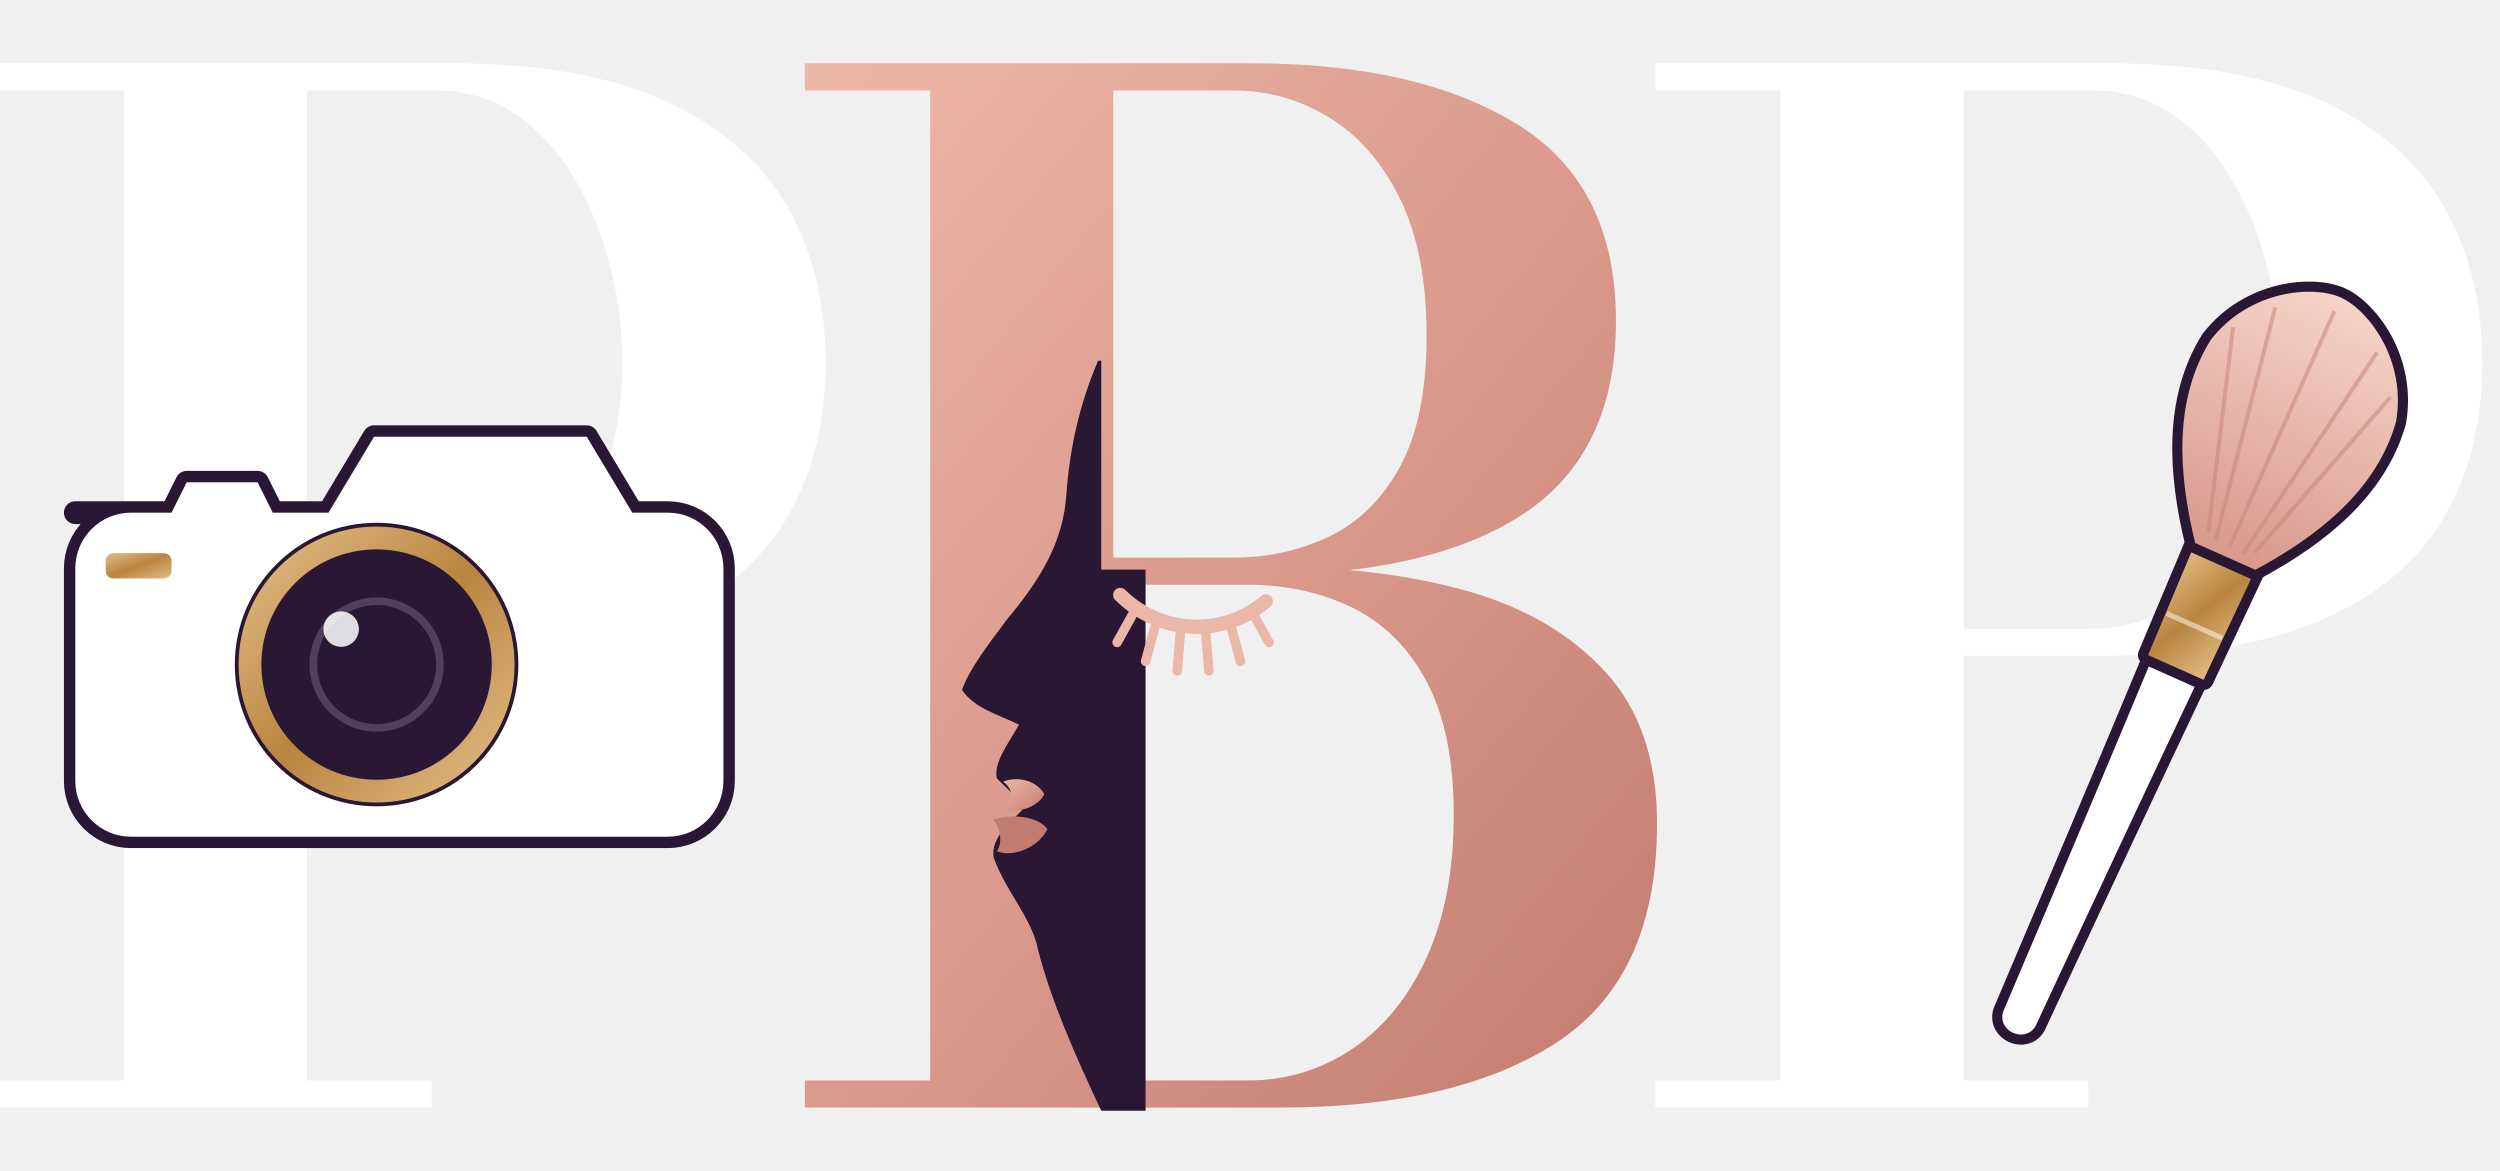
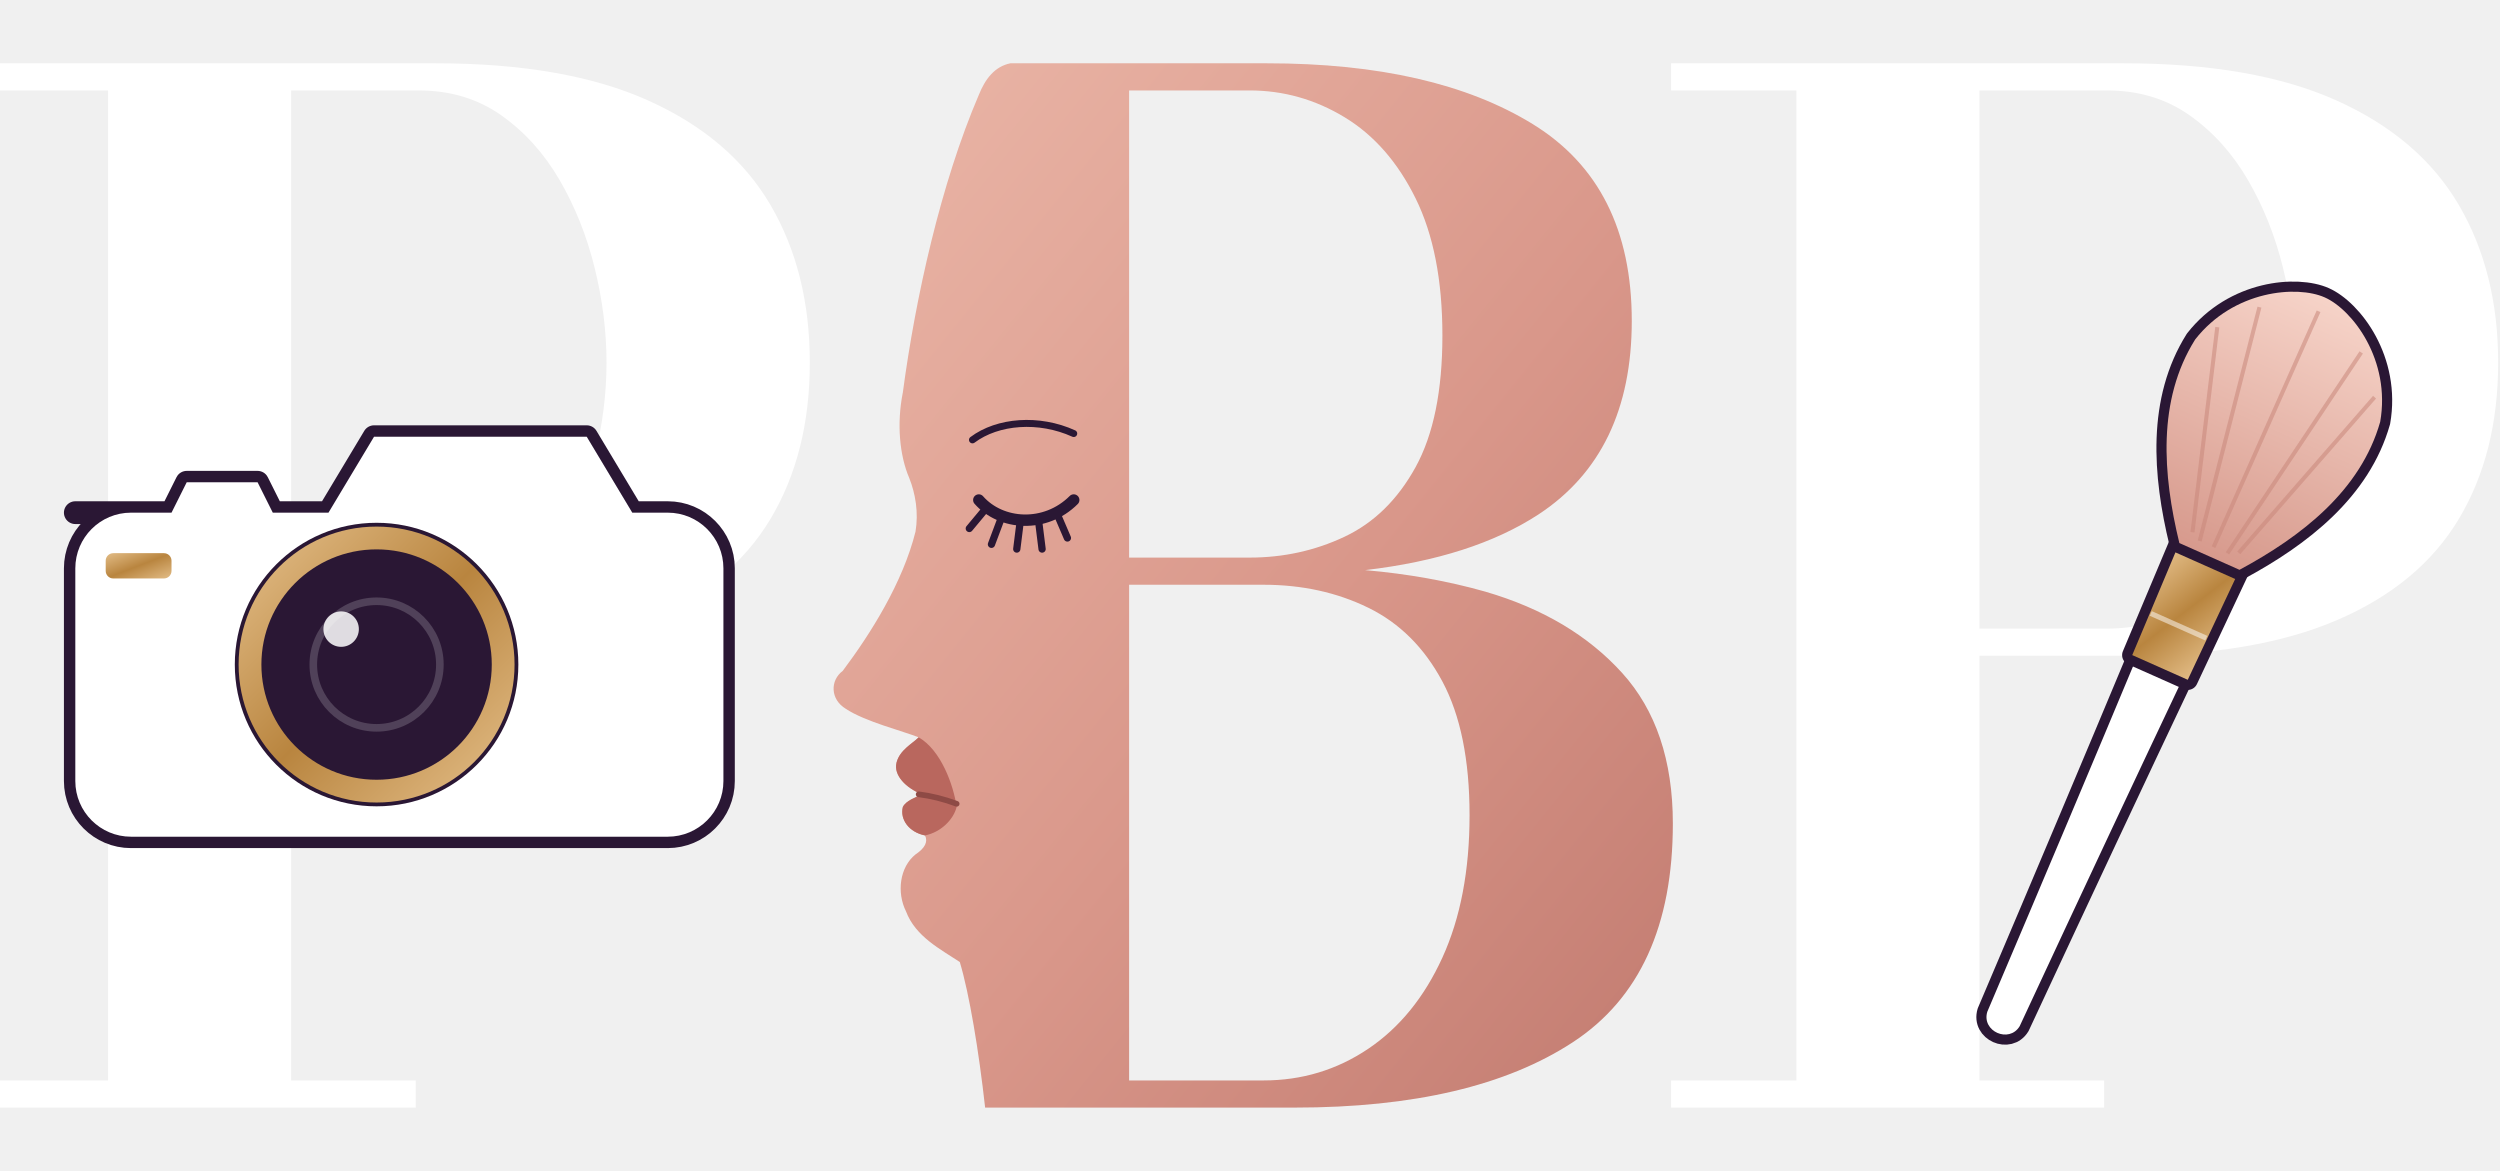
<svg xmlns="http://www.w3.org/2000/svg" viewBox="108 290 790 370" role="img" aria-label="Pics Beauty Pros">
  <defs>
    <linearGradient id="pbp-rose" x1="0" y1="0" x2="1" y2="1">
      <stop offset="0" stop-color="#EBB7A8" />
      <stop offset=".55" stop-color="#D9978A" />
      <stop offset="1" stop-color="#C27B70" />
    </linearGradient>
    <linearGradient id="pbp-gold" x1="0" y1="0" x2="1" y2="1">
      <stop offset="0" stop-color="#E2BC86" />
      <stop offset=".5" stop-color="#B9853F" />
      <stop offset="1" stop-color="#E2BC86" />
    </linearGradient>
    <linearGradient id="pbp-bristle" x1="0" y1="0" x2="0" y2="1">
      <stop offset="0" stop-color="#F6D3C8" />
      <stop offset="1" stop-color="#D79A8D" />
    </linearGradient>
  </defs>
-   <g transform="translate(96.1 0)">
+   <g transform="translate(91.1 0)">
    <path d="M11.44 310L154.44 310Q195.58 310 221.76 321.77Q247.94 333.54 260.37 354.77Q272.80 376 272.80 404.60L272.80 404.60Q272.80 433.20 260.37 453.99Q247.94 474.78 221.76 486Q195.58 497.22 154.44 497.22L154.44 497.22L108.90 497.22L108.90 631.42L148.28 631.42L148.28 640L11.44 640L11.44 631.42L51.04 631.42L51.04 318.58L11.44 318.58L11.44 310ZM108.90 318.58L108.90 488.64L149.16 488.64Q164.12 488.64 175.23 481.16Q186.34 473.68 193.71 461.36Q201.08 449.04 204.82 434.19Q208.56 419.34 208.56 404.60L208.56 404.60Q208.56 389.86 204.82 374.68Q201.08 359.50 193.71 346.85Q186.34 334.20 175.23 326.39Q164.12 318.58 149.16 318.58L149.16 318.58L108.90 318.58Z" fill="#FFFFFF" />
-     <path d="M416.06 640L266.24 640L266.24 631.42L305.84 631.42L305.84 318.58L266.24 318.58L266.24 310L407.26 310Q460.06 310 491.30 329.25Q522.54 348.50 522.54 391.40L522.54 391.40Q522.54 433.20 493.06 452.56L493.06 452.56Q472.16 466.20 438.28 470.16L438.28 470.16Q458.52 471.92 476.34 476.98L476.34 476.98Q503.40 484.90 519.46 502.61Q535.52 520.32 535.52 550.24L535.52 550.24Q535.52 598.64 503.95 619.32Q472.38 640 416.06 640L416.06 640ZM363.70 474.78L363.70 631.42L406.16 631.42Q424.42 631.42 439.27 621.41Q454.12 611.40 462.70 592.59Q471.28 573.78 471.28 547.60Q471.28 521.42 462.70 505.36Q454.12 489.30 439.27 482.04Q424.42 474.78 406.16 474.78L406.16 474.78L363.70 474.78ZM363.70 318.58L363.70 466.20L401.76 466.20Q417.82 466.20 431.79 459.60Q445.76 453 454.23 437.60Q462.70 422.20 462.70 396.02Q462.70 369.84 454.23 352.68Q445.76 335.52 431.79 327.05Q417.82 318.58 401.76 318.58L401.76 318.58L363.70 318.58Z" fill="url(#pbp-rose)" />
-     <path d="M534.96 310L677.96 310Q719.10 310 745.28 321.77Q771.46 333.54 783.89 354.77Q796.32 376 796.32 404.60L796.32 404.60Q796.32 433.20 783.89 453.99Q771.46 474.78 745.28 486Q719.10 497.22 677.96 497.22L677.96 497.22L632.42 497.22L632.42 631.42L671.80 631.42L671.80 640L534.96 640L534.96 631.42L574.56 631.42L574.56 318.58L534.96 318.58L534.96 310ZM632.42 318.58L632.42 488.64L672.68 488.64Q687.64 488.64 698.75 481.16Q709.86 473.68 717.23 461.36Q724.60 449.04 728.34 434.19Q732.08 419.34 732.08 404.60L732.08 404.60Q732.08 389.86 728.34 374.68Q724.60 359.50 717.23 346.85Q709.86 334.20 698.75 326.39Q687.64 318.58 672.68 318.58L672.68 318.58L632.42 318.58Z" fill="#FFFFFF" />
+     <path d="M426.1 640.0L328.2 640.0C326.2 622.0 323.2 604.0 320.2 594.0C314.2 590.0 306.2 586.0 303.2 578.0C300.2 572.0 301.2 564.0 306.2 560.0C309.2 558.0 310.2 556.0 309.2 554.0C304.2 553.0 301.2 549.0 302.2 545.0C303.2 543.0 306.2 542.0 308.2 541.0C303.2 539.0 299.2 535.0 300.2 531.0C301.2 527.0 305.2 525.0 307.2 523.0C302.2 521.0 290.2 518.0 284.2 514.0C279.2 511.0 279.2 505.0 283.2 502.0C292.2 490.0 302.2 474.0 306.2 458.0C307.2 452.0 306.2 446.0 304.2 441.0C301.2 434.0 300.2 424.0 302.2 414.0C306.2 384.0 314.2 348.0 326.2 320.0C328.2 315.0 331.2 311.0 336.2 310.0L417.26 310Q470.06 310 501.30 329.25Q532.54 348.50 532.54 391.40L532.54 391.40Q532.54 433.20 503.06 452.56L503.06 452.56Q482.16 466.20 448.28 470.16L448.28 470.16Q468.52 471.92 486.34 476.98L486.34 476.98Q513.40 484.90 529.46 502.61Q545.52 520.32 545.52 550.24L545.52 550.24Q545.52 598.64 513.95 619.32Q482.38 640 426.06 640L426.06 640ZM373.70 474.78L373.70 631.42L416.16 631.42Q434.42 631.42 449.27 621.41Q464.12 611.40 472.70 592.59Q481.28 573.78 481.28 547.60Q481.28 521.42 472.70 505.36Q464.12 489.30 449.27 482.04Q434.42 474.78 416.16 474.78L416.16 474.78L373.70 474.78ZM373.70 318.58L373.70 466.20L411.76 466.20Q427.82 466.20 441.79 459.60Q455.76 453 464.23 437.60Q472.70 422.20 472.70 396.02Q472.70 369.84 464.23 352.68Q455.76 335.52 441.79 327.05Q427.82 318.58 411.76 318.58L411.76 318.58L373.70 318.58Z" fill="url(#pbp-rose)" />
+     <path d="M544.96 310L687.96 310Q729.10 310 755.28 321.77Q781.46 333.54 793.89 354.77Q806.32 376 806.32 404.60L806.32 404.60Q806.32 433.20 793.89 453.99Q781.46 474.78 755.28 486Q729.10 497.22 687.96 497.22L687.96 497.22L642.42 497.22L642.42 631.42L681.80 631.42L681.80 640L544.96 640L544.96 631.42L584.56 631.42L584.56 318.58L544.96 318.58L544.96 310ZM642.42 318.58L642.42 488.64L682.68 488.64Q697.64 488.64 708.75 481.16Q719.86 473.68 727.23 461.36Q734.60 449.04 738.34 434.19Q742.08 419.34 742.08 404.60L742.08 404.60Q742.08 389.86 738.34 374.68Q734.60 359.50 727.23 346.85Q719.86 334.20 708.75 326.39Q697.64 318.58 682.68 318.58L682.68 318.58L642.42 318.58Z" fill="#FFFFFF" />
+     <path fill="#B9675E" d="M307.2 523 C305.2 525 301.2 527 300.2 531 C299.2 535 303.2 539 308.2 541 C306.2 542 303.2 543 302.2 545 C301.2 549 304.2 553 309.2 554 C314.2 553 318.2 549 319.2 545 C318.2 538 314.2 527 307.2 523 Z" />
+     <path fill="none" stroke="#8E4A45" stroke-width="1.8" stroke-linecap="round" d="M307.2 541 C311.2 541.5 315.2 542.5 319.2 544" />
+     <path fill="none" stroke="#2A1734" stroke-width="2.2" stroke-linecap="round" d="M324.2 429 C332.2 423 345.2 422 356.2 427" />
+     <path fill="none" stroke="#2A1734" stroke-width="3.6" stroke-linecap="round" d="M326.2 448 C333.2 456 347.2 457 356.2 448" />
+     <g stroke="#2A1734" stroke-width="2.3" stroke-linecap="round" fill="none">
+       <path d="M328.2 451 l-5 6" />
+       <path d="M333.2 454 l-3 8" />
+       <path d="M339.2 455.5 l-1 8" />
+       <path d="M345.2 455.5 l1 8" />
+       <path d="M351.2 453 l3 7" />
+     </g>
  </g>
  <g transform="translate(227 500) scale(.8) translate(-227 -500)">
    <g stroke="#2A1734" stroke-width="9" paint-order="stroke" stroke-linejoin="round">
      <path fill="#FFFFFF" d="M108 440 h38 l6 -12 h28 l6 12 h22 l18 -30 h84 l18 30 h14 a22 22 0 0 1 22 22 v84 a22 22 0 0 1 -22 22 h-212 a22 22 0 0 1 -22 -22 v-84 a22 22 0 0 1 22 -22 z" />
    </g>
    <circle cx="227" cy="500" r="56" fill="#2A1734" />
    <circle cx="227" cy="500" r="50" fill="none" stroke="url(#pbp-gold)" stroke-width="9" />
    <circle cx="227" cy="500" r="38" fill="#2A1734" />
    <circle cx="227" cy="500" r="25" fill="none" stroke="#fff" stroke-opacity=".18" stroke-width="3" />
    <circle cx="213" cy="486" r="7" fill="#fff" fill-opacity=".85" />
    <rect x="120" y="456" width="26" height="10" rx="3" fill="url(#pbp-gold)" />
  </g>
-   <path fill="#2A1734" d="M455 404 C449 418 446 432 445 446 C444 462 436 474 426 486 C420 494 414 502 412 508 C416 514 424 516 430 519 C426 526 422 531 423 536 C427 540 431 543 431 546 C427 550 421 555 422 561 C426 572 434 580 436 590 C440 606 448 624 456 641 L470 641 L470 470 L456 470 L456 404 Z" />
-   <path fill="url(#pbp-rose)" d="M425 537 C430 535 436 537 438 541 C436 545 430 547 425 546 C428 544 429 540 425 537 Z" />
-   <path fill="#C27B70" d="M422 549 C428 547 436 548 439 552 C436 558 428 561 423 559 C425 556 424 552 422 549 Z" />
-   <path fill="none" stroke="#EBB7A8" stroke-width="4.5" stroke-linecap="round" d="M462 478 C474 490 494 492 508 480" />
-   <g stroke="#EBB7A8" stroke-width="3" stroke-linecap="round" fill="none">
-     <path d="M466 484 l-5 9" />
-     <path d="M473 488 l-3 11" />
-     <path d="M481 490 l-1 12" />
-     <path d="M489 490 l1 12" />
-     <path d="M497 488 l3 11" />
-     <path d="M504 484 l5 9" />
-   </g>
-   <g transform="translate(746.1 612) rotate(24) scale(.8)">
+   <g transform="translate(741.1 612) rotate(24) scale(.8)">
    <g stroke="#2A1734" stroke-width="8" paint-order="stroke" stroke-linejoin="round">
      <path fill="#FFFFFF" d="M-7 0 C-8 -60 -9 -110 -10 -152 L10 -152 C9 -110 8 -60 7 0 C6 8 -6 8 -7 0 Z" />
      <path fill="url(#pbp-gold)" d="M-12 -152 L12 -152 L13 -200 L-13 -200 Z" />
      <path fill="url(#pbp-bristle)" d="M-13 -200 C-30 -222 -44 -248 -40 -276 C-34 -300 -12 -312 0 -312 C12 -312 34 -300 40 -276 C44 -248 30 -222 13 -200 Z" />
    </g>
    <g stroke="#C9877B" stroke-opacity=".55" stroke-width="1.6" fill="none">
      <path d="M0 -204 L0 -306" />
      <path d="M-6 -204 L-22 -298" />
      <path d="M6 -204 L22 -298" />
      <path d="M-10 -206 L-34 -284" />
      <path d="M10 -206 L34 -284" />
    </g>
    <path d="M-12 -170 h24" stroke="#fff" stroke-opacity=".5" stroke-width="2" />
  </g>
</svg>
